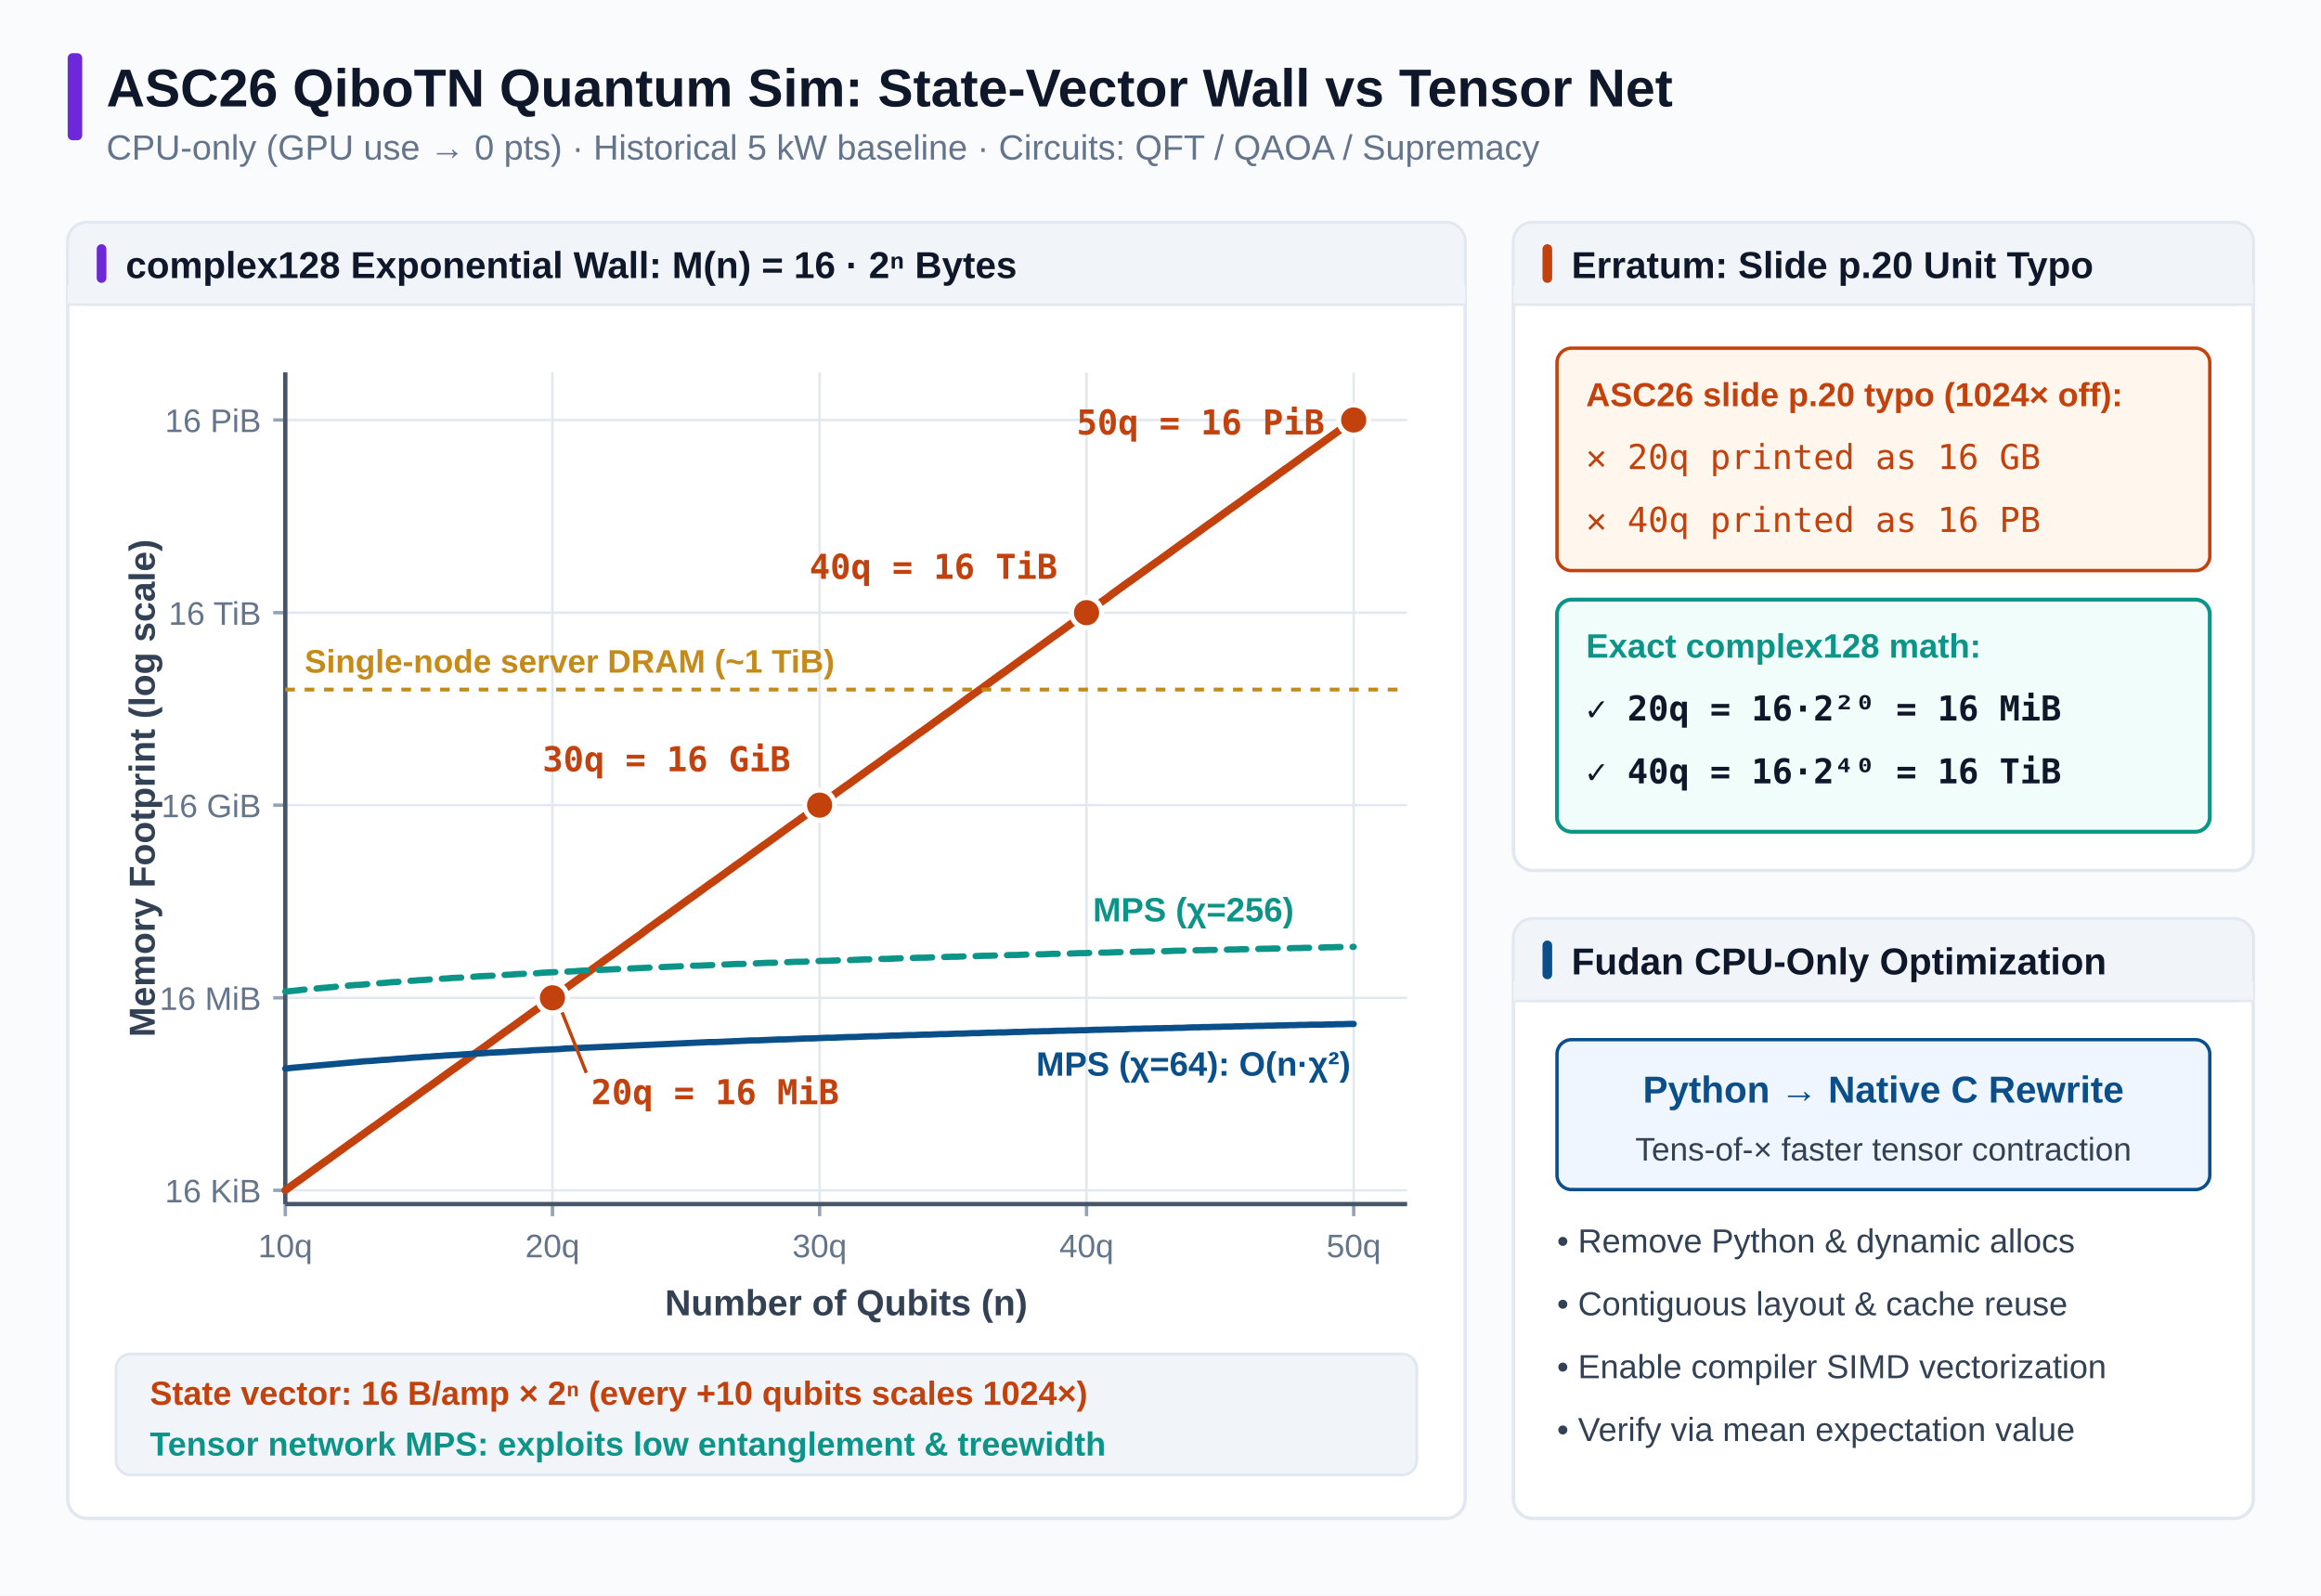
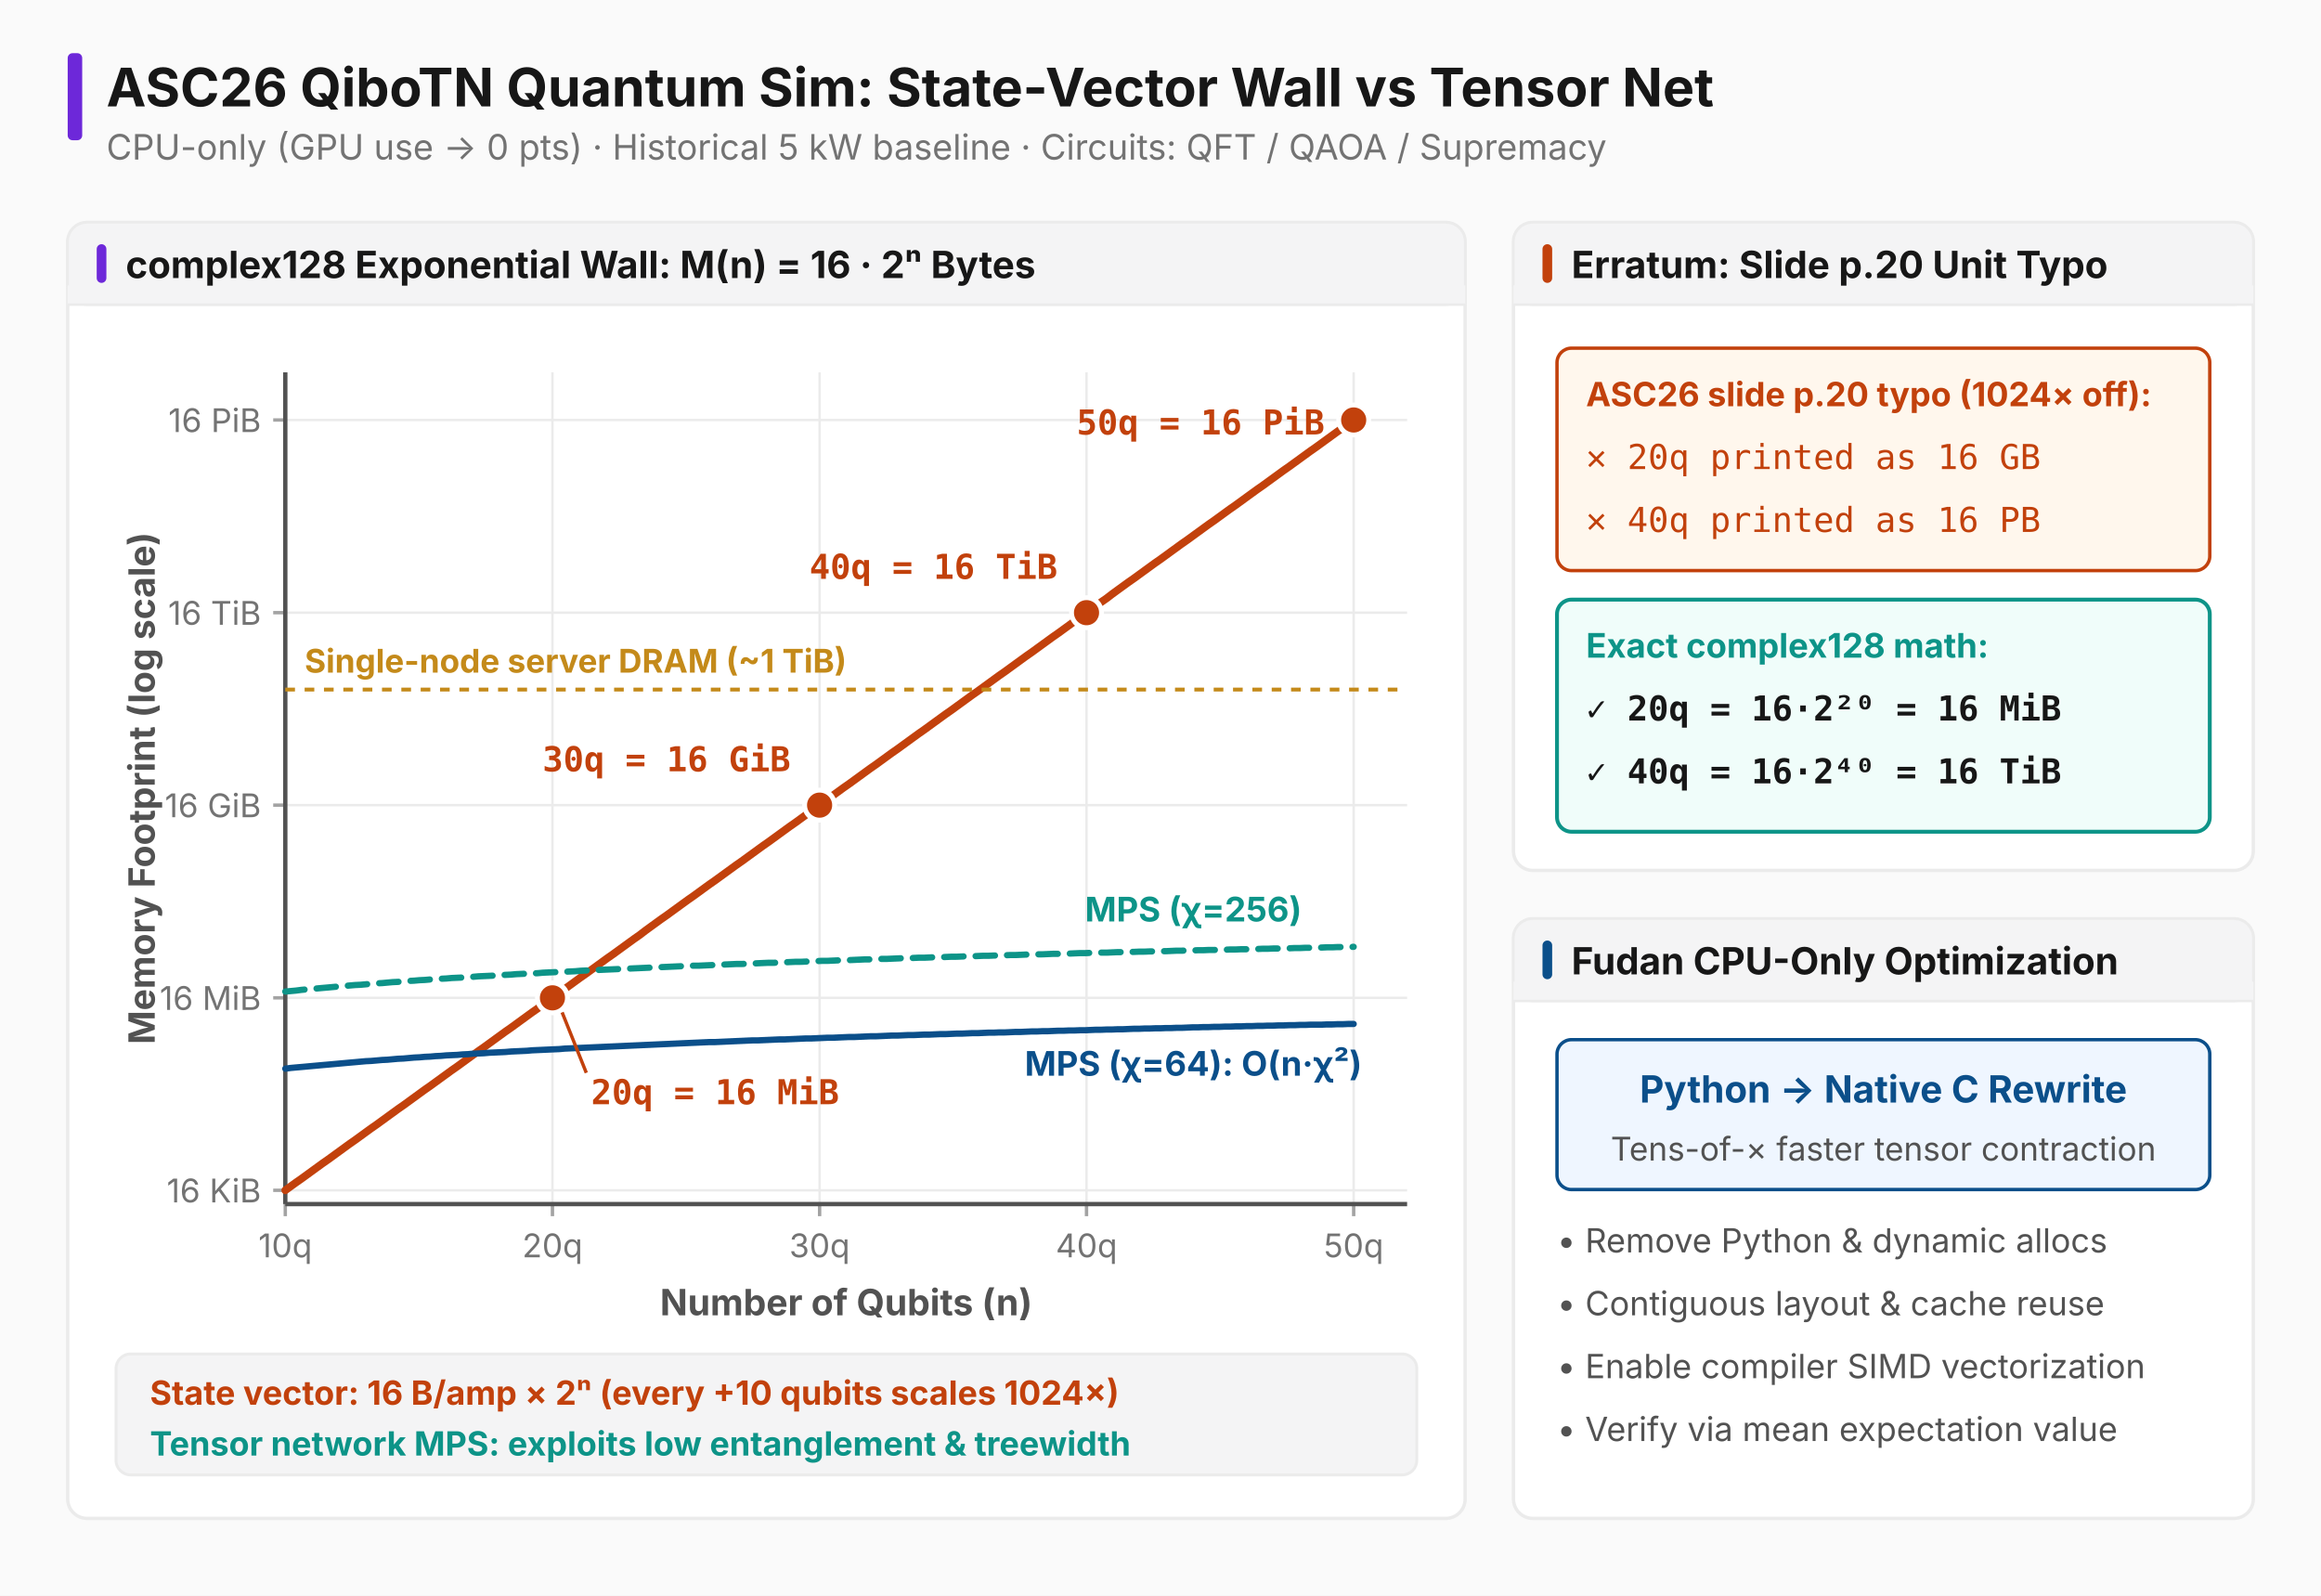
<svg xmlns="http://www.w3.org/2000/svg" width="960" height="660" viewBox="0 0 960 660">
  <defs>
    <marker id="arr" viewBox="0 0 10 10" refX="8.5" refY="5" markerWidth="7" markerHeight="7" orient="auto-start-reverse">
-       <path d="M 1 1.5 L 9 5 L 1 8.5 z" fill="#475569" />
+       <path d="M 1 1.5 L 9 5 L 1 8.5 z" fill="#525252" />
    </marker>
    <marker id="arr_blue" viewBox="0 0 10 10" refX="8.5" refY="5" markerWidth="7" markerHeight="7" orient="auto-start-reverse">
      <path d="M 1 1.5 L 9 5 L 1 8.5 z" fill="#0B4F8A" />
    </marker>
    <marker id="arr_teal" viewBox="0 0 10 10" refX="8.5" refY="5" markerWidth="7" markerHeight="7" orient="auto-start-reverse">
      <path d="M 1 1.5 L 9 5 L 1 8.5 z" fill="#0D9488" />
    </marker>
    <marker id="arr_coral" viewBox="0 0 10 10" refX="8.5" refY="5" markerWidth="7" markerHeight="7" orient="auto-start-reverse">
      <path d="M 1 1.5 L 9 5 L 1 8.5 z" fill="#C2410C" />
    </marker>
    <marker id="arr_gold" viewBox="0 0 10 10" refX="8.5" refY="5" markerWidth="7" markerHeight="7" orient="auto-start-reverse">
      <path d="M 1 1.5 L 9 5 L 1 8.5 z" fill="#C48A1A" />
    </marker>
    <marker id="arr_violet" viewBox="0 0 10 10" refX="8.5" refY="5" markerWidth="7" markerHeight="7" orient="auto-start-reverse">
      <path d="M 1 1.5 L 9 5 L 1 8.5 z" fill="#6D28D9" />
    </marker>
    <marker id="arr_muted" viewBox="0 0 10 10" refX="8.5" refY="5" markerWidth="7" markerHeight="7" orient="auto-start-reverse">
-       <path d="M 1 1.5 L 9 5 L 1 8.5 z" fill="#64748B" />
+       <path d="M 1 1.5 L 9 5 L 1 8.5 z" fill="#737373" />
    </marker>
  </defs>
-   <rect width="960" height="660" fill="#FAFBFD" />
+   <rect width="960" height="660" fill="#FAFAFA" />
  <rect x="28.0" y="22.0" width="6.0" height="36.0" rx="2.0" fill="#6D28D9" stroke="none" stroke-width="1.5" />
-   <text x="44.0" y="44.0" font-family="Helvetica Neue, Arial, sans-serif" font-size="22" font-weight="bold" fill="#0F172A" text-anchor="start">ASC26 QiboTN Quantum Sim: State-Vector Wall vs Tensor Net</text>
-   <text x="44.0" y="66.0" font-family="Helvetica Neue, Arial, sans-serif" font-size="14.5" font-weight="normal" fill="#64748B" text-anchor="start">CPU-only (GPU use → 0 pts) · Historical 5 kW baseline · Circuits: QFT / QAOA / Supremacy</text>
-   <rect x="28.0" y="92.0" width="578.0" height="536.0" rx="8.0" fill="#FFFFFF" stroke="#E2E8F0" stroke-width="1.4" />
-   <rect x="28.0" y="92.0" width="578.0" height="34.0" rx="8.0" fill="#F1F5F9" stroke="#E2E8F0" stroke-width="1.0" />
-   <rect x="28.0" y="118.0" width="578.0" height="8.0" rx="0.0" fill="#F1F5F9" stroke="none" stroke-width="1.5" />
-   <line x1="28.0" y1="126.0" x2="606.0" y2="126.0" stroke="#E2E8F0" stroke-width="1.0" />
+   <text x="44.0" y="44.0" font-family="Inter, Helvetica Neue, Arial, sans-serif" font-size="22" font-weight="bold" fill="#171717" text-anchor="start">ASC26 QiboTN Quantum Sim: State-Vector Wall vs Tensor Net</text>
+   <text x="44.0" y="66.0" font-family="Inter, Helvetica Neue, Arial, sans-serif" font-size="14.5" font-weight="normal" fill="#737373" text-anchor="start">CPU-only (GPU use → 0 pts) · Historical 5 kW baseline · Circuits: QFT / QAOA / Supremacy</text>
+   <rect x="28.0" y="92.0" width="578.0" height="536.0" rx="8.0" fill="#FFFFFF" stroke="#EBEBEB" stroke-width="1.4" />
+   <rect x="28.0" y="92.0" width="578.0" height="34.0" rx="8.0" fill="#F4F4F5" stroke="#EBEBEB" stroke-width="1.0" />
+   <rect x="28.0" y="118.0" width="578.0" height="8.0" rx="0.0" fill="#F4F4F5" stroke="none" stroke-width="1.5" />
+   <line x1="28.0" y1="126.0" x2="606.0" y2="126.0" stroke="#EBEBEB" stroke-width="1.0" />
  <rect x="40.0" y="101.0" width="4.0" height="16.0" rx="2.0" fill="#6D28D9" stroke="none" stroke-width="1.5" />
-   <text x="52.0" y="115.0" font-family="Helvetica Neue, Arial, sans-serif" font-size="15.5" font-weight="bold" fill="#0F172A" text-anchor="start">complex128 Exponential Wall: M(n) = 16 · 2ⁿ Bytes</text>
+   <text x="52.0" y="115.0" font-family="Inter, Helvetica Neue, Arial, sans-serif" font-size="15.5" font-weight="bold" fill="#171717" text-anchor="start">complex128 Exponential Wall: M(n) = 16 · 2ⁿ Bytes</text>
  <rect x="118.0" y="154.0" width="464.0" height="344.0" rx="0.0" fill="#FFFFFF" stroke="none" stroke-width="1.5" />
-   <line x1="118.0" y1="154.0" x2="118.0" y2="498.0" stroke="#E2E8F0" stroke-width="1.0" />
-   <line x1="118.0" y1="498.0" x2="118.0" y2="503.0" stroke="#94A3B8" stroke-width="1.4" />
-   <text x="118.0" y="520.0" font-family="Helvetica Neue, Arial, sans-serif" font-size="13.5" font-weight="normal" fill="#64748B" text-anchor="middle">10q</text>
-   <line x1="228.5" y1="154.0" x2="228.5" y2="498.0" stroke="#E2E8F0" stroke-width="1.0" />
-   <line x1="228.5" y1="498.0" x2="228.5" y2="503.0" stroke="#94A3B8" stroke-width="1.4" />
-   <text x="228.5" y="520.0" font-family="Helvetica Neue, Arial, sans-serif" font-size="13.5" font-weight="normal" fill="#64748B" text-anchor="middle">20q</text>
-   <line x1="339.0" y1="154.0" x2="339.0" y2="498.0" stroke="#E2E8F0" stroke-width="1.0" />
-   <line x1="339.0" y1="498.0" x2="339.0" y2="503.0" stroke="#94A3B8" stroke-width="1.4" />
-   <text x="339.0" y="520.0" font-family="Helvetica Neue, Arial, sans-serif" font-size="13.5" font-weight="normal" fill="#64748B" text-anchor="middle">30q</text>
-   <line x1="449.4" y1="154.0" x2="449.4" y2="498.0" stroke="#E2E8F0" stroke-width="1.0" />
-   <line x1="449.4" y1="498.0" x2="449.4" y2="503.0" stroke="#94A3B8" stroke-width="1.4" />
-   <text x="449.4" y="520.0" font-family="Helvetica Neue, Arial, sans-serif" font-size="13.5" font-weight="normal" fill="#64748B" text-anchor="middle">40q</text>
-   <line x1="559.9" y1="154.0" x2="559.9" y2="498.0" stroke="#E2E8F0" stroke-width="1.0" />
-   <line x1="559.9" y1="498.0" x2="559.9" y2="503.0" stroke="#94A3B8" stroke-width="1.4" />
-   <text x="559.9" y="520.0" font-family="Helvetica Neue, Arial, sans-serif" font-size="13.5" font-weight="normal" fill="#64748B" text-anchor="middle">50q</text>
-   <line x1="118.0" y1="492.3" x2="582.0" y2="492.3" stroke="#E2E8F0" stroke-width="1.0" />
-   <line x1="113.0" y1="492.3" x2="118.0" y2="492.3" stroke="#94A3B8" stroke-width="1.4" />
-   <text x="108.0" y="497.3" font-family="Helvetica Neue, Arial, sans-serif" font-size="13.5" font-weight="normal" fill="#64748B" text-anchor="end">16 KiB</text>
-   <line x1="118.0" y1="412.7" x2="582.0" y2="412.7" stroke="#E2E8F0" stroke-width="1.0" />
-   <line x1="113.0" y1="412.7" x2="118.0" y2="412.7" stroke="#94A3B8" stroke-width="1.4" />
-   <text x="108.0" y="417.7" font-family="Helvetica Neue, Arial, sans-serif" font-size="13.5" font-weight="normal" fill="#64748B" text-anchor="end">16 MiB</text>
-   <line x1="118.0" y1="333.0" x2="582.0" y2="333.0" stroke="#E2E8F0" stroke-width="1.0" />
-   <line x1="113.0" y1="333.0" x2="118.0" y2="333.0" stroke="#94A3B8" stroke-width="1.4" />
-   <text x="108.0" y="338.0" font-family="Helvetica Neue, Arial, sans-serif" font-size="13.5" font-weight="normal" fill="#64748B" text-anchor="end">16 GiB</text>
-   <line x1="118.0" y1="253.4" x2="582.0" y2="253.4" stroke="#E2E8F0" stroke-width="1.0" />
-   <line x1="113.0" y1="253.4" x2="118.0" y2="253.4" stroke="#94A3B8" stroke-width="1.4" />
-   <text x="108.0" y="258.4" font-family="Helvetica Neue, Arial, sans-serif" font-size="13.5" font-weight="normal" fill="#64748B" text-anchor="end">16 TiB</text>
-   <line x1="118.0" y1="173.7" x2="582.0" y2="173.7" stroke="#E2E8F0" stroke-width="1.0" />
-   <line x1="113.0" y1="173.7" x2="118.0" y2="173.7" stroke="#94A3B8" stroke-width="1.4" />
-   <text x="108.0" y="178.7" font-family="Helvetica Neue, Arial, sans-serif" font-size="13.5" font-weight="normal" fill="#64748B" text-anchor="end">16 PiB</text>
-   <line x1="118.0" y1="498.0" x2="582.0" y2="498.0" stroke="#475569" stroke-width="1.8" />
-   <line x1="118.0" y1="154.0" x2="118.0" y2="498.0" stroke="#475569" stroke-width="1.8" />
-   <text x="350.0" y="544.0" font-family="Helvetica Neue, Arial, sans-serif" font-size="15" font-weight="bold" fill="#334155" text-anchor="middle">Number of Qubits (n)</text>
-   <text x="64.0" y="326.0" font-family="Helvetica Neue, Arial, sans-serif" font-size="15" font-weight="bold" fill="#334155" text-anchor="middle" transform="rotate(-90.0 64.0 326.0)">Memory Footprint (log scale)</text>
+   <line x1="118.0" y1="154.0" x2="118.0" y2="498.0" stroke="#EBEBEB" stroke-width="1.0" />
+   <line x1="118.0" y1="498.0" x2="118.0" y2="503.0" stroke="#A3A3A3" stroke-width="1.4" />
+   <text x="118.0" y="520.0" font-family="Inter, Helvetica Neue, Arial, sans-serif" font-size="13.5" font-weight="normal" fill="#737373" text-anchor="middle">10q</text>
+   <line x1="228.5" y1="154.0" x2="228.5" y2="498.0" stroke="#EBEBEB" stroke-width="1.0" />
+   <line x1="228.5" y1="498.0" x2="228.5" y2="503.0" stroke="#A3A3A3" stroke-width="1.4" />
+   <text x="228.5" y="520.0" font-family="Inter, Helvetica Neue, Arial, sans-serif" font-size="13.5" font-weight="normal" fill="#737373" text-anchor="middle">20q</text>
+   <line x1="339.0" y1="154.0" x2="339.0" y2="498.0" stroke="#EBEBEB" stroke-width="1.0" />
+   <line x1="339.0" y1="498.0" x2="339.0" y2="503.0" stroke="#A3A3A3" stroke-width="1.4" />
+   <text x="339.0" y="520.0" font-family="Inter, Helvetica Neue, Arial, sans-serif" font-size="13.5" font-weight="normal" fill="#737373" text-anchor="middle">30q</text>
+   <line x1="449.4" y1="154.0" x2="449.4" y2="498.0" stroke="#EBEBEB" stroke-width="1.0" />
+   <line x1="449.4" y1="498.0" x2="449.4" y2="503.0" stroke="#A3A3A3" stroke-width="1.4" />
+   <text x="449.4" y="520.0" font-family="Inter, Helvetica Neue, Arial, sans-serif" font-size="13.5" font-weight="normal" fill="#737373" text-anchor="middle">40q</text>
+   <line x1="559.9" y1="154.0" x2="559.9" y2="498.0" stroke="#EBEBEB" stroke-width="1.0" />
+   <line x1="559.9" y1="498.0" x2="559.9" y2="503.0" stroke="#A3A3A3" stroke-width="1.4" />
+   <text x="559.9" y="520.0" font-family="Inter, Helvetica Neue, Arial, sans-serif" font-size="13.5" font-weight="normal" fill="#737373" text-anchor="middle">50q</text>
+   <line x1="118.0" y1="492.3" x2="582.0" y2="492.3" stroke="#EBEBEB" stroke-width="1.0" />
+   <line x1="113.0" y1="492.3" x2="118.0" y2="492.3" stroke="#A3A3A3" stroke-width="1.4" />
+   <text x="108.0" y="497.3" font-family="Inter, Helvetica Neue, Arial, sans-serif" font-size="13.5" font-weight="normal" fill="#737373" text-anchor="end">16 KiB</text>
+   <line x1="118.0" y1="412.7" x2="582.0" y2="412.7" stroke="#EBEBEB" stroke-width="1.0" />
+   <line x1="113.0" y1="412.7" x2="118.0" y2="412.7" stroke="#A3A3A3" stroke-width="1.4" />
+   <text x="108.0" y="417.7" font-family="Inter, Helvetica Neue, Arial, sans-serif" font-size="13.5" font-weight="normal" fill="#737373" text-anchor="end">16 MiB</text>
+   <line x1="118.0" y1="333.0" x2="582.0" y2="333.0" stroke="#EBEBEB" stroke-width="1.0" />
+   <line x1="113.0" y1="333.0" x2="118.0" y2="333.0" stroke="#A3A3A3" stroke-width="1.4" />
+   <text x="108.0" y="338.0" font-family="Inter, Helvetica Neue, Arial, sans-serif" font-size="13.5" font-weight="normal" fill="#737373" text-anchor="end">16 GiB</text>
+   <line x1="118.0" y1="253.4" x2="582.0" y2="253.4" stroke="#EBEBEB" stroke-width="1.0" />
+   <line x1="113.0" y1="253.4" x2="118.0" y2="253.4" stroke="#A3A3A3" stroke-width="1.4" />
+   <text x="108.0" y="258.4" font-family="Inter, Helvetica Neue, Arial, sans-serif" font-size="13.5" font-weight="normal" fill="#737373" text-anchor="end">16 TiB</text>
+   <line x1="118.0" y1="173.7" x2="582.0" y2="173.7" stroke="#EBEBEB" stroke-width="1.0" />
+   <line x1="113.0" y1="173.7" x2="118.0" y2="173.7" stroke="#A3A3A3" stroke-width="1.4" />
+   <text x="108.0" y="178.7" font-family="Inter, Helvetica Neue, Arial, sans-serif" font-size="13.5" font-weight="normal" fill="#737373" text-anchor="end">16 PiB</text>
+   <line x1="118.0" y1="498.0" x2="582.0" y2="498.0" stroke="#525252" stroke-width="1.8" />
+   <line x1="118.0" y1="154.0" x2="118.0" y2="498.0" stroke="#525252" stroke-width="1.8" />
+   <text x="350.0" y="544.0" font-family="Inter, Helvetica Neue, Arial, sans-serif" font-size="15" font-weight="bold" fill="#525252" text-anchor="middle">Number of Qubits (n)</text>
+   <text x="64.0" y="326.0" font-family="Inter, Helvetica Neue, Arial, sans-serif" font-size="15" font-weight="bold" fill="#525252" text-anchor="middle" transform="rotate(-90.0 64.0 326.0)">Memory Footprint (log scale)</text>
  <polyline points="118.0,492.3 120.2,490.7 122.4,489.1 124.7,487.5 126.9,485.9 129.1,484.3 131.3,482.7 133.5,481.1 135.8,479.5 138.0,477.9 140.2,476.3 142.4,474.7 144.6,473.1 146.9,471.5 149.1,469.9 151.3,468.3 153.5,466.7 155.8,465.1 158.0,463.5 160.2,461.9 162.4,460.3 164.6,458.7 166.9,457.1 169.1,455.5 171.3,453.9 173.5,452.3 175.7,450.7 178.0,449.1 180.2,447.5 182.4,445.9 184.6,444.3 186.8,442.7 189.1,441.1 191.3,439.5 193.5,437.9 195.7,436.3 197.9,434.7 200.2,433.1 202.4,431.5 204.6,429.9 206.8,428.3 209.0,426.7 211.3,425.1 213.5,423.5 215.7,421.9 217.9,420.3 220.1,418.7 222.4,417.1 224.6,415.5 226.8,413.9 229.0,412.3 231.3,410.7 233.5,409.1 235.7,407.5 237.9,405.9 240.1,404.3 242.4,402.7 244.6,401.1 246.8,399.5 249.0,397.9 251.2,396.3 253.5,394.7 255.7,393.1 257.9,391.5 260.1,389.9 262.3,388.3 264.6,386.7 266.8,385.0 269.0,383.4 271.2,381.8 273.4,380.2 275.7,378.6 277.9,377.0 280.1,375.4 282.3,373.8 284.5,372.2 286.8,370.6 289.0,369.0 291.2,367.4 293.4,365.8 295.7,364.2 297.9,362.6 300.1,361.0 302.3,359.4 304.5,357.8 306.8,356.2 309.0,354.6 311.2,353.0 313.4,351.4 315.6,349.8 317.9,348.2 320.1,346.6 322.3,345.0 324.5,343.4 326.7,341.8 329.0,340.2 331.2,338.6 333.4,337.0 335.6,335.4 337.8,333.8 340.1,332.2 342.3,330.6 344.5,329.0 346.7,327.4 348.9,325.8 351.2,324.2 353.4,322.6 355.6,321.0 357.8,319.4 360.0,317.8 362.3,316.2 364.5,314.6 366.7,313.0 368.9,311.4 371.2,309.8 373.4,308.2 375.6,306.6 377.8,305.0 380.0,303.4 382.3,301.8 384.5,300.2 386.7,298.6 388.9,297.0 391.1,295.4 393.4,293.8 395.6,292.2 397.8,290.6 400.0,289.0 402.2,287.4 404.5,285.8 406.7,284.2 408.9,282.6 411.1,281.0 413.3,279.4 415.6,277.8 417.8,276.2 420.0,274.6 422.2,273.0 424.4,271.4 426.7,269.8 428.9,268.2 431.1,266.6 433.3,265.0 435.5,263.4 437.8,261.8 440.0,260.2 442.2,258.6 444.4,257.0 446.7,255.4 448.9,253.8 451.1,252.2 453.3,250.6 455.5,249.0 457.8,247.4 460.0,245.7 462.2,244.1 464.4,242.5 466.6,240.9 468.9,239.3 471.1,237.7 473.3,236.1 475.5,234.5 477.7,232.9 480.0,231.3 482.2,229.7 484.4,228.1 486.6,226.5 488.8,224.9 491.1,223.3 493.3,221.7 495.5,220.1 497.7,218.5 499.9,216.9 502.2,215.3 504.4,213.7 506.6,212.1 508.8,210.5 511.1,208.9 513.3,207.3 515.5,205.7 517.7,204.1 519.9,202.5 522.2,200.9 524.4,199.3 526.6,197.7 528.8,196.1 531.0,194.5 533.3,192.9 535.5,191.3 537.7,189.7 539.9,188.1 542.1,186.5 544.4,184.9 546.6,183.3 548.8,181.7 551.0,180.1 553.2,178.5 555.5,176.9 557.7,175.3 559.9,173.7" fill="none" stroke="#C2410C" stroke-width="3.2" stroke-linejoin="round" stroke-linecap="round" />
  <polyline points="118.0,410.1 120.2,409.9 122.4,409.7 124.7,409.4 126.9,409.2 129.1,409.0 131.3,408.8 133.5,408.6 135.8,408.4 138.0,408.2 140.2,408.0 142.4,407.8 144.6,407.6 146.9,407.4 149.1,407.3 151.3,407.1 153.5,406.9 155.8,406.7 158.0,406.6 160.2,406.4 162.4,406.2 164.6,406.1 166.9,405.9 169.1,405.7 171.3,405.6 173.5,405.4 175.7,405.3 178.0,405.1 180.2,405.0 182.4,404.8 184.6,404.7 186.8,404.5 189.1,404.4 191.3,404.3 193.5,404.1 195.7,404.0 197.9,403.8 200.2,403.7 202.4,403.6 204.6,403.5 206.8,403.3 209.0,403.2 211.3,403.1 213.5,402.9 215.7,402.8 217.9,402.7 220.1,402.6 222.4,402.5 224.6,402.3 226.8,402.2 229.0,402.1 231.3,402.0 233.5,401.9 235.7,401.8 237.9,401.7 240.1,401.5 242.4,401.4 244.6,401.3 246.8,401.2 249.0,401.1 251.2,401.0 253.5,400.9 255.7,400.8 257.9,400.7 260.1,400.6 262.3,400.5 264.6,400.4 266.8,400.3 269.0,400.2 271.2,400.1 273.4,400.0 275.7,399.9 277.9,399.8 280.1,399.7 282.3,399.6 284.5,399.5 286.8,399.4 289.0,399.4 291.2,399.3 293.4,399.2 295.7,399.1 297.9,399.0 300.1,398.9 302.3,398.8 304.5,398.7 306.8,398.7 309.0,398.6 311.2,398.5 313.4,398.4 315.6,398.3 317.9,398.2 320.1,398.2 322.3,398.1 324.5,398.0 326.7,397.9 329.0,397.8 331.2,397.8 333.4,397.7 335.6,397.6 337.8,397.5 340.1,397.4 342.3,397.4 344.5,397.3 346.7,397.2 348.9,397.1 351.2,397.1 353.4,397.0 355.6,396.9 357.8,396.8 360.0,396.8 362.3,396.7 364.5,396.6 366.7,396.6 368.9,396.5 371.2,396.4 373.4,396.3 375.6,396.3 377.8,396.2 380.0,396.1 382.3,396.1 384.5,396.0 386.7,395.9 388.9,395.9 391.1,395.8 393.4,395.7 395.6,395.7 397.8,395.6 400.0,395.5 402.2,395.5 404.5,395.4 406.7,395.3 408.9,395.3 411.1,395.2 413.3,395.2 415.6,395.1 417.8,395.0 420.0,395.0 422.2,394.9 424.4,394.8 426.7,394.8 428.9,394.7 431.1,394.7 433.3,394.6 435.5,394.5 437.8,394.5 440.0,394.4 442.2,394.4 444.4,394.3 446.7,394.2 448.9,394.2 451.1,394.1 453.3,394.1 455.5,394.0 457.8,394.0 460.0,393.9 462.2,393.8 464.4,393.8 466.6,393.7 468.9,393.7 471.1,393.6 473.3,393.6 475.5,393.5 477.7,393.5 480.0,393.4 482.2,393.4 484.4,393.3 486.6,393.2 488.8,393.2 491.1,393.1 493.3,393.1 495.5,393.0 497.7,393.0 499.9,392.9 502.2,392.9 504.4,392.8 506.6,392.8 508.8,392.7 511.1,392.7 513.3,392.6 515.5,392.6 517.7,392.5 519.9,392.5 522.2,392.4 524.4,392.4 526.6,392.3 528.8,392.3 531.0,392.2 533.3,392.2 535.5,392.1 537.7,392.1 539.9,392.0 542.1,392.0 544.4,391.9 546.6,391.9 548.8,391.8 551.0,391.8 553.2,391.7 555.5,391.7 557.7,391.7 559.9,391.6" fill="none" stroke="#0D9488" stroke-width="2.6" stroke-linejoin="round" stroke-linecap="round" stroke-dasharray="8,5" />
  <polyline points="118.0,442.0 120.2,441.7 122.4,441.5 124.7,441.3 126.9,441.1 129.1,440.9 131.3,440.7 133.5,440.5 135.8,440.3 138.0,440.1 140.2,439.9 142.4,439.7 144.6,439.5 146.9,439.3 149.1,439.1 151.3,438.9 153.5,438.8 155.8,438.6 158.0,438.4 160.2,438.3 162.4,438.1 164.6,437.9 166.9,437.8 169.1,437.6 171.3,437.4 173.5,437.3 175.7,437.1 178.0,437.0 180.2,436.8 182.4,436.7 184.6,436.5 186.8,436.4 189.1,436.3 191.3,436.1 193.5,436.0 195.7,435.8 197.9,435.7 200.2,435.6 202.4,435.4 204.6,435.3 206.8,435.2 209.0,435.1 211.3,434.9 213.5,434.8 215.7,434.7 217.9,434.6 220.1,434.4 222.4,434.3 224.6,434.2 226.8,434.1 229.0,434.0 231.3,433.9 233.5,433.7 235.7,433.6 237.9,433.5 240.1,433.4 242.4,433.3 244.6,433.2 246.8,433.1 249.0,433.0 251.2,432.9 253.5,432.8 255.7,432.7 257.9,432.6 260.1,432.5 262.3,432.4 264.6,432.3 266.8,432.2 269.0,432.1 271.2,432.0 273.4,431.9 275.7,431.8 277.9,431.7 280.1,431.6 282.3,431.5 284.5,431.4 286.8,431.3 289.0,431.2 291.2,431.1 293.4,431.0 295.7,431.0 297.9,430.9 300.1,430.8 302.3,430.7 304.5,430.6 306.8,430.5 309.0,430.4 311.2,430.3 313.4,430.3 315.6,430.2 317.9,430.1 320.1,430.0 322.3,429.9 324.5,429.9 326.7,429.8 329.0,429.7 331.2,429.6 333.4,429.5 335.6,429.5 337.8,429.4 340.1,429.3 342.3,429.2 344.5,429.2 346.7,429.1 348.9,429.0 351.2,428.9 353.4,428.9 355.6,428.8 357.8,428.7 360.0,428.6 362.3,428.6 364.5,428.5 366.7,428.4 368.9,428.3 371.2,428.3 373.4,428.2 375.6,428.1 377.8,428.1 380.0,428.0 382.3,427.9 384.5,427.9 386.7,427.8 388.9,427.7 391.1,427.7 393.4,427.6 395.6,427.5 397.8,427.5 400.0,427.4 402.2,427.3 404.5,427.3 406.7,427.2 408.9,427.1 411.1,427.1 413.3,427.0 415.6,427.0 417.8,426.9 420.0,426.8 422.2,426.8 424.4,426.7 426.7,426.6 428.9,426.6 431.1,426.5 433.3,426.5 435.5,426.4 437.8,426.3 440.0,426.3 442.2,426.2 444.4,426.2 446.7,426.1 448.9,426.1 451.1,426.0 453.3,425.9 455.5,425.9 457.8,425.8 460.0,425.8 462.2,425.7 464.4,425.7 466.6,425.6 468.9,425.5 471.1,425.5 473.3,425.4 475.5,425.4 477.7,425.3 480.0,425.3 482.2,425.2 484.4,425.2 486.6,425.1 488.8,425.1 491.1,425.0 493.3,424.9 495.5,424.9 497.7,424.8 499.9,424.8 502.2,424.7 504.4,424.7 506.6,424.6 508.8,424.6 511.1,424.5 513.3,424.5 515.5,424.4 517.7,424.4 519.9,424.3 522.2,424.3 524.4,424.2 526.6,424.2 528.8,424.1 531.0,424.1 533.3,424.0 535.5,424.0 537.7,423.9 539.9,423.9 542.1,423.8 544.4,423.8 546.6,423.8 548.8,423.7 551.0,423.7 553.2,423.6 555.5,423.6 557.7,423.5 559.9,423.5" fill="none" stroke="#0B4F8A" stroke-width="2.6" stroke-linejoin="round" stroke-linecap="round" />
  <line x1="118.0" y1="285.2" x2="582.0" y2="285.2" stroke="#C48A1A" stroke-width="1.6" stroke-dasharray="4,4" />
-   <text x="126.0" y="278.2" font-family="Helvetica Neue, Arial, sans-serif" font-size="13.5" font-weight="bold" fill="#C48A1A" text-anchor="start">Single-node server DRAM (~1 TiB)</text>
+   <text x="126.0" y="278.2" font-family="Inter, Helvetica Neue, Arial, sans-serif" font-size="13.5" font-weight="bold" fill="#C48A1A" text-anchor="start">Single-node server DRAM (~1 TiB)</text>
  <circle cx="228.5" cy="412.7" r="6.2" fill="#C2410C" stroke="#FFFFFF" stroke-width="2.0" />
  <line x1="232.5" y1="418.7" x2="242.5" y2="443.7" stroke="#C2410C" stroke-width="1.4" />
-   <text x="244.5" y="456.7" font-family="Menlo, DejaVu Sans Mono, monospace" font-size="14.2" font-weight="bold" fill="#C2410C" text-anchor="start">20q = 16 MiB</text>
+   <text x="244.5" y="456.7" font-family="SF Mono, Menlo, DejaVu Sans Mono, monospace" font-size="14.2" font-weight="bold" fill="#C2410C" text-anchor="start">20q = 16 MiB</text>
  <circle cx="339.0" cy="333.0" r="6.2" fill="#C2410C" stroke="#FFFFFF" stroke-width="2.0" />
-   <text x="327.0" y="319.0" font-family="Menlo, DejaVu Sans Mono, monospace" font-size="14.2" font-weight="bold" fill="#C2410C" text-anchor="end">30q = 16 GiB</text>
+   <text x="327.0" y="319.0" font-family="SF Mono, Menlo, DejaVu Sans Mono, monospace" font-size="14.2" font-weight="bold" fill="#C2410C" text-anchor="end">30q = 16 GiB</text>
  <circle cx="449.4" cy="253.4" r="6.2" fill="#C2410C" stroke="#FFFFFF" stroke-width="2.0" />
-   <text x="437.4" y="239.4" font-family="Menlo, DejaVu Sans Mono, monospace" font-size="14.2" font-weight="bold" fill="#C2410C" text-anchor="end">40q = 16 TiB</text>
+   <text x="437.4" y="239.4" font-family="SF Mono, Menlo, DejaVu Sans Mono, monospace" font-size="14.2" font-weight="bold" fill="#C2410C" text-anchor="end">40q = 16 TiB</text>
  <circle cx="559.9" cy="173.7" r="6.2" fill="#C2410C" stroke="#FFFFFF" stroke-width="2.0" />
-   <text x="547.9" y="179.7" font-family="Menlo, DejaVu Sans Mono, monospace" font-size="14.2" font-weight="bold" fill="#C2410C" text-anchor="end">50q = 16 PiB</text>
-   <text x="493.6" y="381.1" font-family="Helvetica Neue, Arial, sans-serif" font-size="14" font-weight="bold" fill="#0D9488" text-anchor="middle">MPS (χ=256)</text>
-   <text x="493.6" y="444.9" font-family="Helvetica Neue, Arial, sans-serif" font-size="14" font-weight="bold" fill="#0B4F8A" text-anchor="middle">MPS (χ=64): O(n·χ²)</text>
-   <rect x="48.0" y="560.0" width="538.0" height="50.0" rx="6.0" fill="#F1F5F9" stroke="#E2E8F0" stroke-width="1.2" />
-   <text x="62.0" y="581.0" font-family="Helvetica Neue, Arial, sans-serif" font-size="13.8" font-weight="bold" fill="#C2410C" text-anchor="start">State vector: 16 B/amp × 2ⁿ (every +10 qubits scales 1024×)</text>
-   <text x="62.0" y="602.0" font-family="Helvetica Neue, Arial, sans-serif" font-size="13.8" font-weight="bold" fill="#0D9488" text-anchor="start">Tensor network MPS: exploits low entanglement &amp; treewidth</text>
-   <rect x="626.0" y="92.0" width="306.0" height="268.0" rx="8.0" fill="#FFFFFF" stroke="#E2E8F0" stroke-width="1.4" />
-   <rect x="626.0" y="92.0" width="306.0" height="34.0" rx="8.0" fill="#F1F5F9" stroke="#E2E8F0" stroke-width="1.0" />
-   <rect x="626.0" y="118.0" width="306.0" height="8.0" rx="0.0" fill="#F1F5F9" stroke="none" stroke-width="1.5" />
-   <line x1="626.0" y1="126.0" x2="932.0" y2="126.0" stroke="#E2E8F0" stroke-width="1.0" />
+   <text x="547.9" y="179.7" font-family="SF Mono, Menlo, DejaVu Sans Mono, monospace" font-size="14.2" font-weight="bold" fill="#C2410C" text-anchor="end">50q = 16 PiB</text>
+   <text x="493.6" y="381.1" font-family="Inter, Helvetica Neue, Arial, sans-serif" font-size="14" font-weight="bold" fill="#0D9488" text-anchor="middle">MPS (χ=256)</text>
+   <text x="493.6" y="444.9" font-family="Inter, Helvetica Neue, Arial, sans-serif" font-size="14" font-weight="bold" fill="#0B4F8A" text-anchor="middle">MPS (χ=64): O(n·χ²)</text>
+   <rect x="48.0" y="560.0" width="538.0" height="50.0" rx="6.0" fill="#F4F4F5" stroke="#EBEBEB" stroke-width="1.2" />
+   <text x="62.0" y="581.0" font-family="Inter, Helvetica Neue, Arial, sans-serif" font-size="13.8" font-weight="bold" fill="#C2410C" text-anchor="start">State vector: 16 B/amp × 2ⁿ (every +10 qubits scales 1024×)</text>
+   <text x="62.0" y="602.0" font-family="Inter, Helvetica Neue, Arial, sans-serif" font-size="13.8" font-weight="bold" fill="#0D9488" text-anchor="start">Tensor network MPS: exploits low entanglement &amp; treewidth</text>
+   <rect x="626.0" y="92.0" width="306.0" height="268.0" rx="8.0" fill="#FFFFFF" stroke="#EBEBEB" stroke-width="1.4" />
+   <rect x="626.0" y="92.0" width="306.0" height="34.0" rx="8.0" fill="#F4F4F5" stroke="#EBEBEB" stroke-width="1.0" />
+   <rect x="626.0" y="118.0" width="306.0" height="8.0" rx="0.0" fill="#F4F4F5" stroke="none" stroke-width="1.5" />
+   <line x1="626.0" y1="126.0" x2="932.0" y2="126.0" stroke="#EBEBEB" stroke-width="1.0" />
  <rect x="638.0" y="101.0" width="4.0" height="16.0" rx="2.0" fill="#C2410C" stroke="none" stroke-width="1.5" />
-   <text x="650.0" y="115.0" font-family="Helvetica Neue, Arial, sans-serif" font-size="15.5" font-weight="bold" fill="#0F172A" text-anchor="start">Erratum: Slide p.20 Unit Typo</text>
+   <text x="650.0" y="115.0" font-family="Inter, Helvetica Neue, Arial, sans-serif" font-size="15.5" font-weight="bold" fill="#171717" text-anchor="start">Erratum: Slide p.20 Unit Typo</text>
  <rect x="644.0" y="144.0" width="270.0" height="92.0" rx="6.0" fill="#FFF7ED" stroke="#C2410C" stroke-width="1.4" />
-   <text x="656.0" y="168.0" font-family="Helvetica Neue, Arial, sans-serif" font-size="13.8" font-weight="bold" fill="#C2410C" text-anchor="start">ASC26 slide p.20 typo (1024× off):</text>
-   <text x="656.0" y="194.0" font-family="Menlo, DejaVu Sans Mono, monospace" font-size="14.2" font-weight="normal" fill="#C2410C" text-anchor="start">✕ 20q printed as 16 GB</text>
-   <text x="656.0" y="220.0" font-family="Menlo, DejaVu Sans Mono, monospace" font-size="14.2" font-weight="normal" fill="#C2410C" text-anchor="start">✕ 40q printed as 16 PB</text>
+   <text x="656.0" y="168.0" font-family="Inter, Helvetica Neue, Arial, sans-serif" font-size="13.8" font-weight="bold" fill="#C2410C" text-anchor="start">ASC26 slide p.20 typo (1024× off):</text>
+   <text x="656.0" y="194.0" font-family="SF Mono, Menlo, DejaVu Sans Mono, monospace" font-size="14.2" font-weight="normal" fill="#C2410C" text-anchor="start">✕ 20q printed as 16 GB</text>
+   <text x="656.0" y="220.0" font-family="SF Mono, Menlo, DejaVu Sans Mono, monospace" font-size="14.2" font-weight="normal" fill="#C2410C" text-anchor="start">✕ 40q printed as 16 PB</text>
  <rect x="644.0" y="248.0" width="270.0" height="96.0" rx="6.0" fill="#F0FDFA" stroke="#0D9488" stroke-width="1.6" />
-   <text x="656.0" y="272.0" font-family="Helvetica Neue, Arial, sans-serif" font-size="14.0" font-weight="bold" fill="#0D9488" text-anchor="start">Exact complex128 math:</text>
-   <text x="656.0" y="298.0" font-family="Menlo, DejaVu Sans Mono, monospace" font-size="14.2" font-weight="bold" fill="#0F172A" text-anchor="start">✓ 20q = 16·2²⁰ = 16 MiB</text>
-   <text x="656.0" y="324.0" font-family="Menlo, DejaVu Sans Mono, monospace" font-size="14.2" font-weight="bold" fill="#0F172A" text-anchor="start">✓ 40q = 16·2⁴⁰ = 16 TiB</text>
-   <rect x="626.0" y="380.0" width="306.0" height="248.0" rx="8.0" fill="#FFFFFF" stroke="#E2E8F0" stroke-width="1.4" />
-   <rect x="626.0" y="380.0" width="306.0" height="34.0" rx="8.0" fill="#F1F5F9" stroke="#E2E8F0" stroke-width="1.0" />
-   <rect x="626.0" y="406.0" width="306.0" height="8.0" rx="0.0" fill="#F1F5F9" stroke="none" stroke-width="1.5" />
-   <line x1="626.0" y1="414.0" x2="932.0" y2="414.0" stroke="#E2E8F0" stroke-width="1.0" />
+   <text x="656.0" y="272.0" font-family="Inter, Helvetica Neue, Arial, sans-serif" font-size="14.0" font-weight="bold" fill="#0D9488" text-anchor="start">Exact complex128 math:</text>
+   <text x="656.0" y="298.0" font-family="SF Mono, Menlo, DejaVu Sans Mono, monospace" font-size="14.2" font-weight="bold" fill="#171717" text-anchor="start">✓ 20q = 16·2²⁰ = 16 MiB</text>
+   <text x="656.0" y="324.0" font-family="SF Mono, Menlo, DejaVu Sans Mono, monospace" font-size="14.2" font-weight="bold" fill="#171717" text-anchor="start">✓ 40q = 16·2⁴⁰ = 16 TiB</text>
+   <rect x="626.0" y="380.0" width="306.0" height="248.0" rx="8.0" fill="#FFFFFF" stroke="#EBEBEB" stroke-width="1.4" />
+   <rect x="626.0" y="380.0" width="306.0" height="34.0" rx="8.0" fill="#F4F4F5" stroke="#EBEBEB" stroke-width="1.0" />
+   <rect x="626.0" y="406.0" width="306.0" height="8.0" rx="0.0" fill="#F4F4F5" stroke="none" stroke-width="1.5" />
+   <line x1="626.0" y1="414.0" x2="932.0" y2="414.0" stroke="#EBEBEB" stroke-width="1.0" />
  <rect x="638.0" y="389.0" width="4.0" height="16.0" rx="2.0" fill="#0B4F8A" stroke="none" stroke-width="1.5" />
-   <text x="650.0" y="403.0" font-family="Helvetica Neue, Arial, sans-serif" font-size="15.5" font-weight="bold" fill="#0F172A" text-anchor="start">Fudan CPU-Only Optimization</text>
+   <text x="650.0" y="403.0" font-family="Inter, Helvetica Neue, Arial, sans-serif" font-size="15.5" font-weight="bold" fill="#171717" text-anchor="start">Fudan CPU-Only Optimization</text>
  <rect x="644.0" y="430.0" width="270.0" height="62.0" rx="6.0" fill="#EFF6FF" stroke="#0B4F8A" stroke-width="1.4" />
-   <text x="779.0" y="456.0" font-family="Helvetica Neue, Arial, sans-serif" font-size="15.5" font-weight="bold" fill="#0B4F8A" text-anchor="middle">Python → Native C Rewrite</text>
-   <text x="779.0" y="480.0" font-family="Helvetica Neue, Arial, sans-serif" font-size="13.5" font-weight="normal" fill="#334155" text-anchor="middle">Tens-of-× faster tensor contraction</text>
-   <text x="644.0" y="518.0" font-family="Helvetica Neue, Arial, sans-serif" font-size="13.8" font-weight="normal" fill="#334155" text-anchor="start">• Remove Python &amp; dynamic allocs</text>
-   <text x="644.0" y="544.0" font-family="Helvetica Neue, Arial, sans-serif" font-size="13.8" font-weight="normal" fill="#334155" text-anchor="start">• Contiguous layout &amp; cache reuse</text>
-   <text x="644.0" y="570.0" font-family="Helvetica Neue, Arial, sans-serif" font-size="13.8" font-weight="normal" fill="#334155" text-anchor="start">• Enable compiler SIMD vectorization</text>
-   <text x="644.0" y="596.0" font-family="Helvetica Neue, Arial, sans-serif" font-size="13.8" font-weight="normal" fill="#334155" text-anchor="start">• Verify via mean expectation value</text>
+   <text x="779.0" y="456.0" font-family="Inter, Helvetica Neue, Arial, sans-serif" font-size="15.5" font-weight="bold" fill="#0B4F8A" text-anchor="middle">Python → Native C Rewrite</text>
+   <text x="779.0" y="480.0" font-family="Inter, Helvetica Neue, Arial, sans-serif" font-size="13.5" font-weight="normal" fill="#525252" text-anchor="middle">Tens-of-× faster tensor contraction</text>
+   <text x="644.0" y="518.0" font-family="Inter, Helvetica Neue, Arial, sans-serif" font-size="13.8" font-weight="normal" fill="#525252" text-anchor="start">• Remove Python &amp; dynamic allocs</text>
+   <text x="644.0" y="544.0" font-family="Inter, Helvetica Neue, Arial, sans-serif" font-size="13.8" font-weight="normal" fill="#525252" text-anchor="start">• Contiguous layout &amp; cache reuse</text>
+   <text x="644.0" y="570.0" font-family="Inter, Helvetica Neue, Arial, sans-serif" font-size="13.8" font-weight="normal" fill="#525252" text-anchor="start">• Enable compiler SIMD vectorization</text>
+   <text x="644.0" y="596.0" font-family="Inter, Helvetica Neue, Arial, sans-serif" font-size="13.8" font-weight="normal" fill="#525252" text-anchor="start">• Verify via mean expectation value</text>
</svg>
